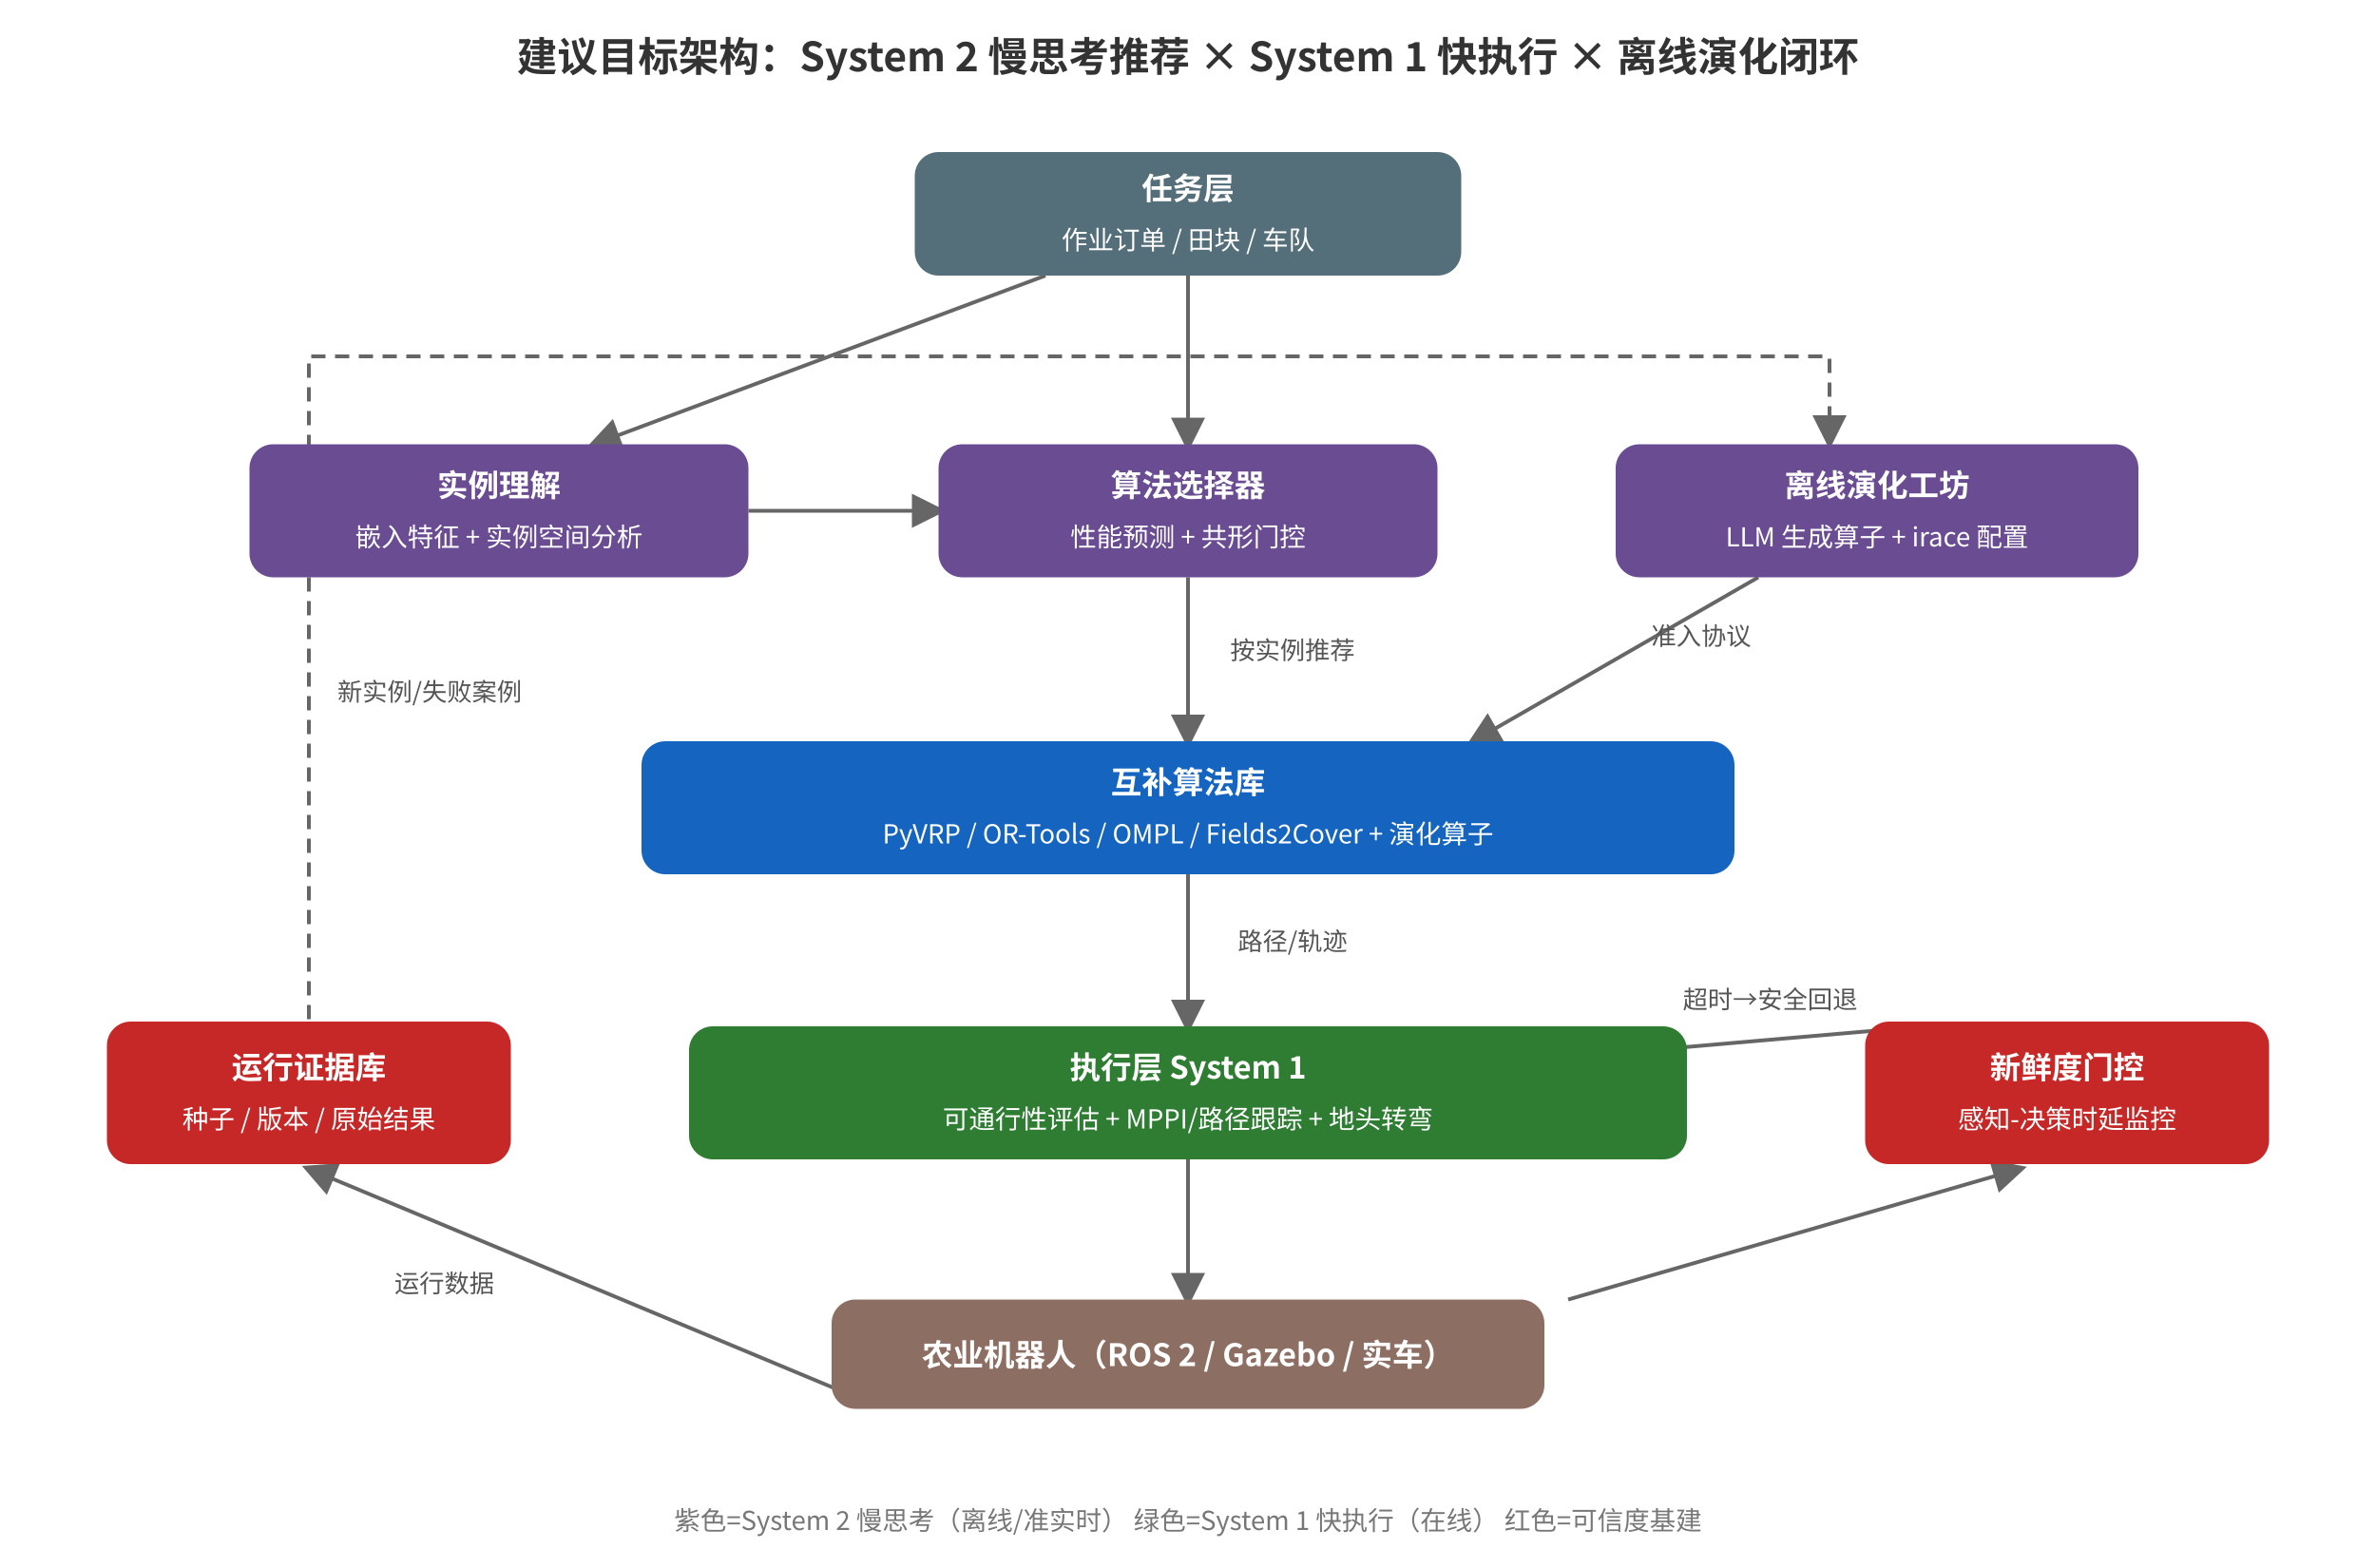
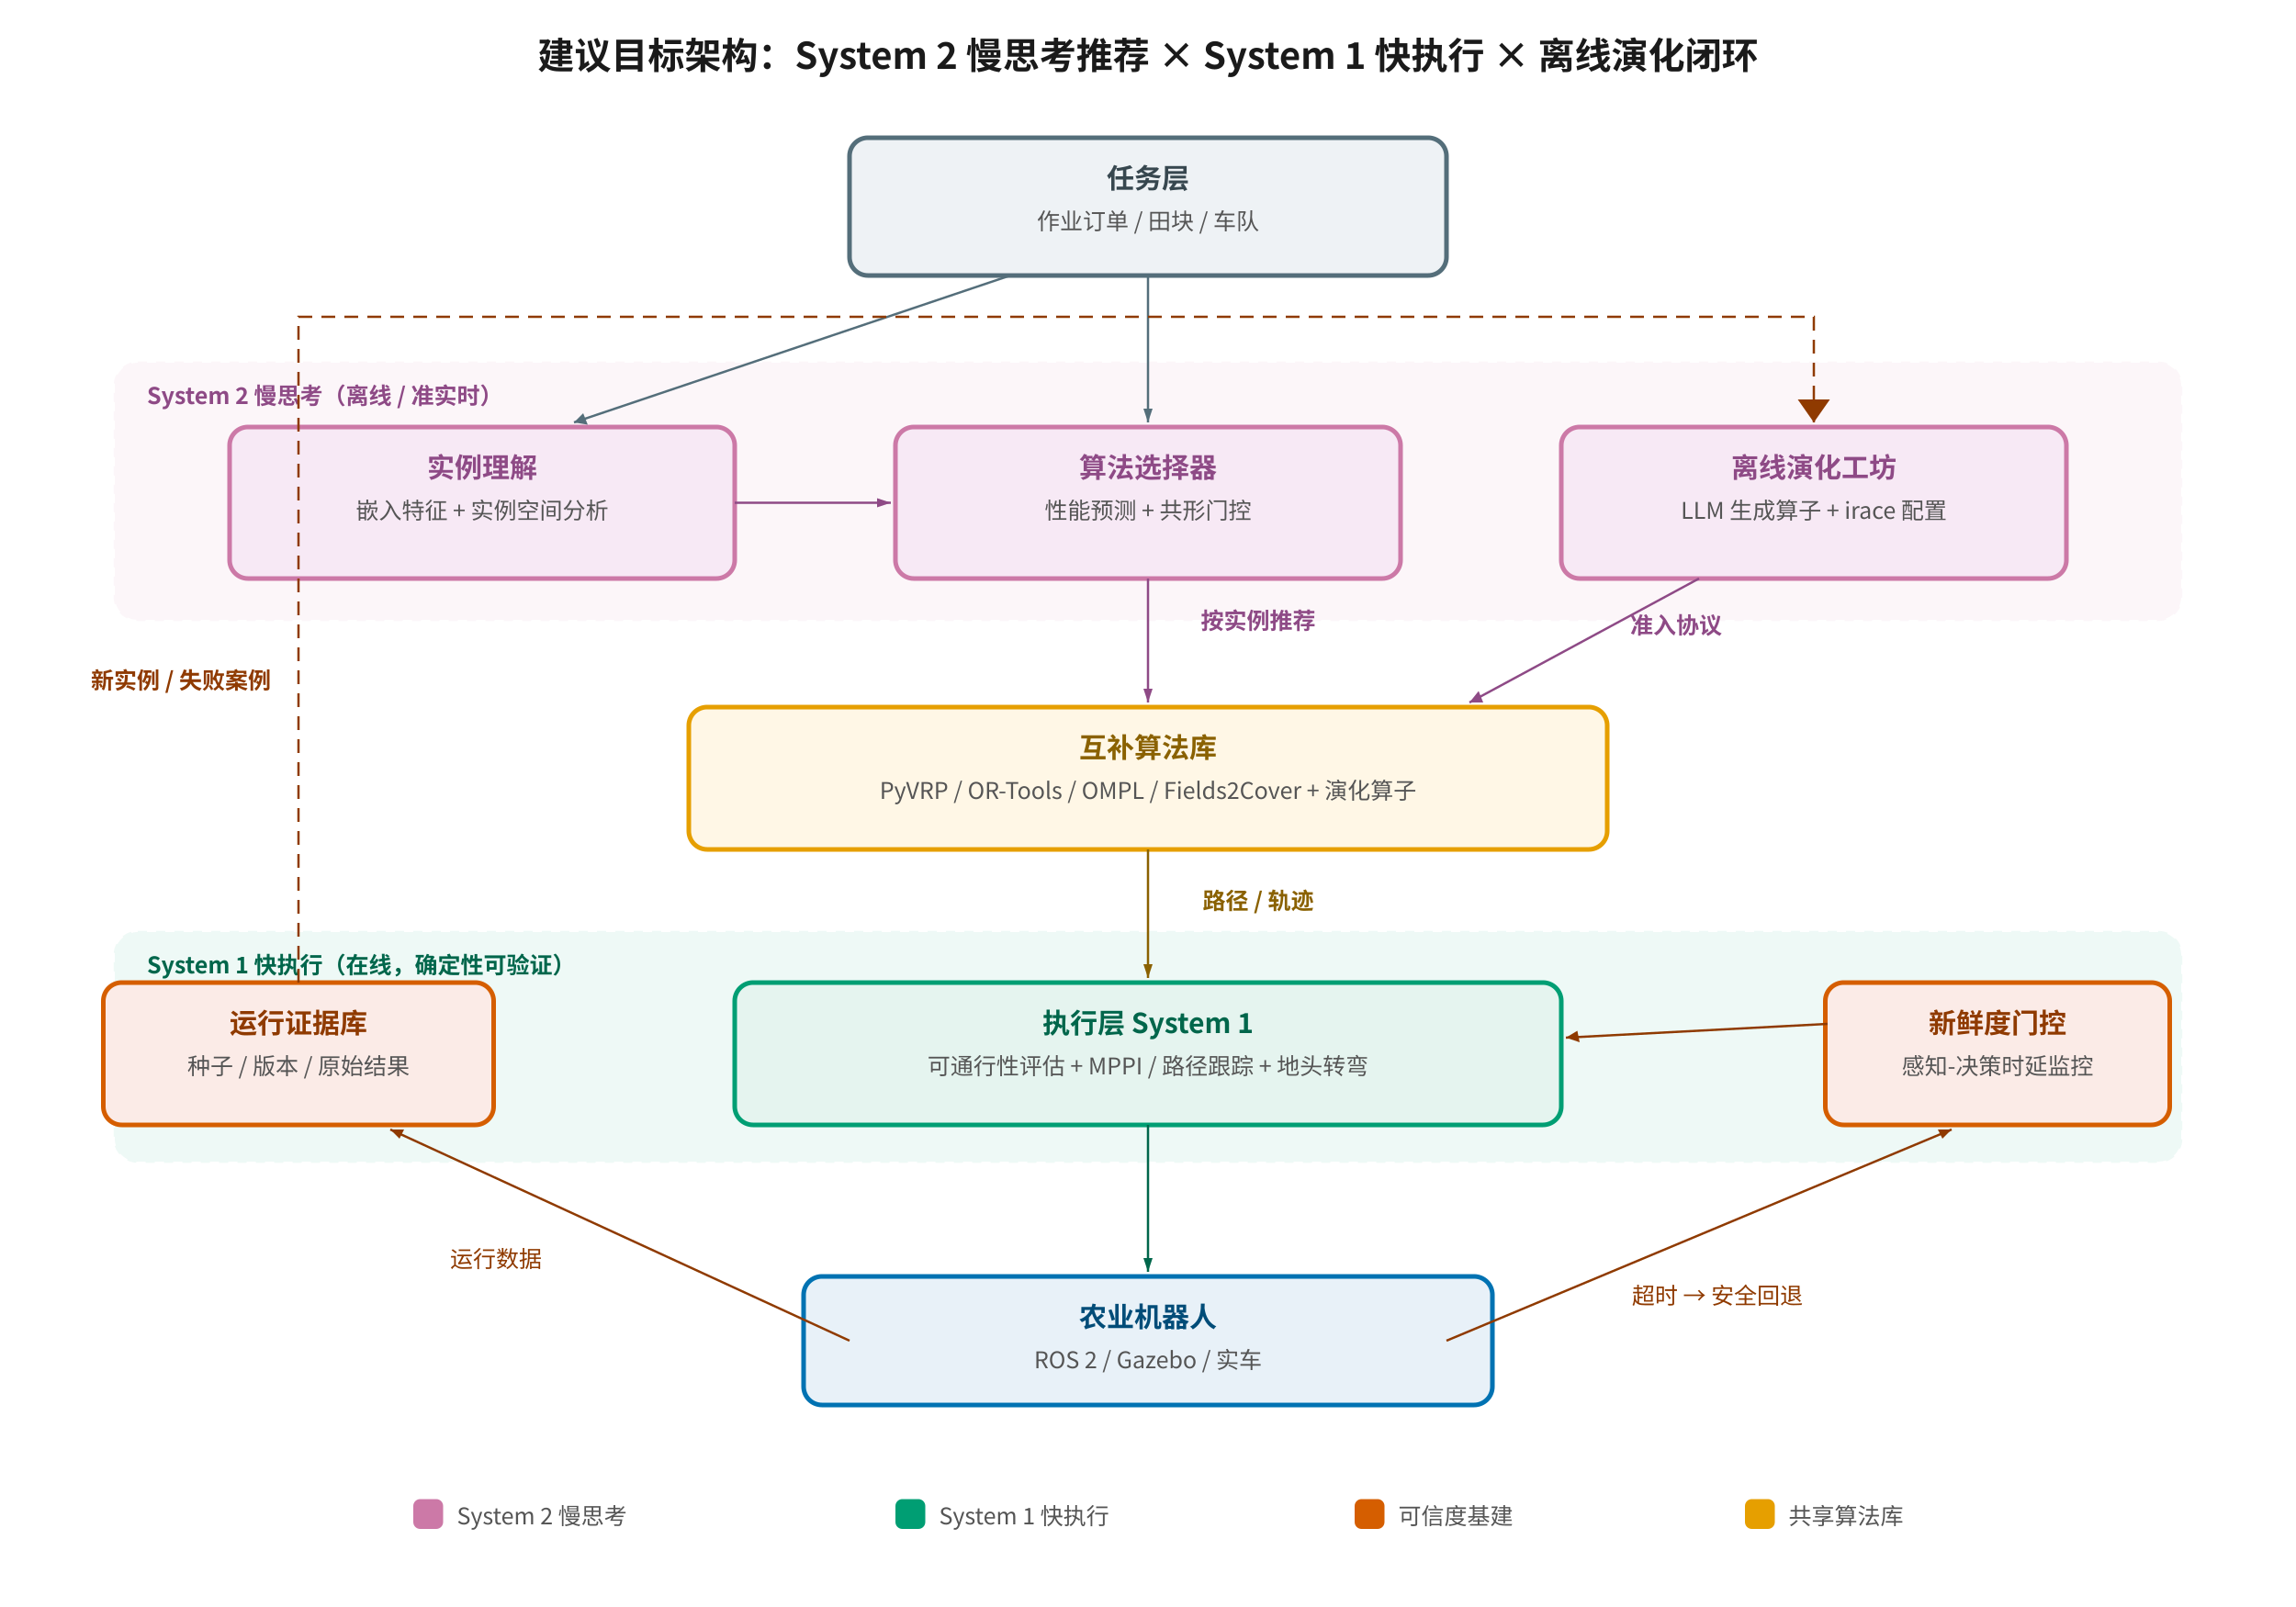
- <svg xmlns="http://www.w3.org/2000/svg" width="1000" height="660" viewBox="0 0 1000 660">
-   <rect width="1000" height="660" fill="#fff" />
-   <text x="500.0" y="30" text-anchor="middle" font-size="17" font-weight="bold" fill="#333" font-family="Noto Sans CJK SC,sans-serif">建议目标架构：System 2 慢思考推荐 × System 1 快执行 × 离线演化闭环</text>
-   <defs>
-     <marker id="ar" markerWidth="9" markerHeight="9" refX="7" refY="4.5" orient="auto">
-       <path d="M0 0L9 4.5L0 9Z" fill="#666" />
-     </marker>
-   </defs>
-   <line x1="440" y1="116" x2="250" y2="187" stroke="#666" stroke-width="1.6" marker-end="url(#ar)" />
-   <line x1="500" y1="116" x2="500" y2="187" stroke="#666" stroke-width="1.6" marker-end="url(#ar)" />
-   <line x1="315" y1="215" x2="395" y2="215" stroke="#666" stroke-width="1.6" marker-end="url(#ar)" />
-   <line x1="740" y1="243" x2="620" y2="312" stroke="#666" stroke-width="1.6" marker-end="url(#ar)" />
-   <text x="716.0" y="271.5" text-anchor="middle" font-size="10.5" fill="#555" font-family="Noto Sans CJK SC,sans-serif">准入协议</text>
-   <line x1="500" y1="243" x2="500" y2="312" stroke="#666" stroke-width="1.6" marker-end="url(#ar)" />
-   <text x="544.0" y="277.5" text-anchor="middle" font-size="10.5" fill="#555" font-family="Noto Sans CJK SC,sans-serif">按实例推荐</text>
-   <line x1="500" y1="368" x2="500" y2="432" stroke="#666" stroke-width="1.6" marker-end="url(#ar)" />
-   <text x="544.0" y="400.0" text-anchor="middle" font-size="10.5" fill="#555" font-family="Noto Sans CJK SC,sans-serif">路径/轨迹</text>
-   <line x1="500" y1="488" x2="500" y2="547" stroke="#666" stroke-width="1.6" marker-end="url(#ar)" />
-   <line x1="360" y1="588" x2="130" y2="492" stroke="#666" stroke-width="1.6" marker-end="url(#ar)" />
-   <text x="187.0" y="544.0" text-anchor="middle" font-size="10.5" fill="#555" font-family="Noto Sans CJK SC,sans-serif">运行数据</text>
-   <path d="M130 429 L130 150 L770 150 L770 186" fill="none" stroke="#666" stroke-width="1.6" stroke-dasharray="6 4" marker-end="url(#ar)" />
-   <text x="142.0" y="295.0" text-anchor="start" font-size="10.5" fill="#555" font-family="Noto Sans CJK SC,sans-serif">新实例/失败案例</text>
-   <line x1="810" y1="432" x2="660" y2="445" stroke="#666" stroke-width="1.6" marker-end="url(#ar)" />
-   <text x="745.0" y="424.5" text-anchor="middle" font-size="10.5" fill="#555" font-family="Noto Sans CJK SC,sans-serif">超时→安全回退</text>
-   <line x1="660" y1="547" x2="850" y2="492" stroke="#666" stroke-width="1.6" marker-end="url(#ar)" />
-   <rect x="385.0" y="64.0" width="230" height="52" rx="10" fill="#546E7A" />
-   <text x="500.0" y="84.0" text-anchor="middle" font-size="13" fill="#fff" font-family="Noto Sans CJK SC,sans-serif" font-weight="bold">任务层</text>
-   <text x="500.0" y="105.0" text-anchor="middle" font-size="11" fill="#fff" font-family="Noto Sans CJK SC,sans-serif">作业订单 / 田块 / 车队</text>
-   <rect x="105.0" y="187.0" width="210" height="56" rx="10" fill="#6A4C93" />
-   <text x="210.0" y="209.0" text-anchor="middle" font-size="13" fill="#fff" font-family="Noto Sans CJK SC,sans-serif" font-weight="bold">实例理解</text>
-   <text x="210.0" y="230.0" text-anchor="middle" font-size="11" fill="#fff" font-family="Noto Sans CJK SC,sans-serif">嵌入特征 + 实例空间分析</text>
-   <rect x="395.0" y="187.0" width="210" height="56" rx="10" fill="#6A4C93" />
-   <text x="500.0" y="209.0" text-anchor="middle" font-size="13" fill="#fff" font-family="Noto Sans CJK SC,sans-serif" font-weight="bold">算法选择器</text>
-   <text x="500.0" y="230.0" text-anchor="middle" font-size="11" fill="#fff" font-family="Noto Sans CJK SC,sans-serif">性能预测 + 共形门控</text>
-   <rect x="680.0" y="187.0" width="220" height="56" rx="10" fill="#6A4C93" />
-   <text x="790.0" y="209.0" text-anchor="middle" font-size="13" fill="#fff" font-family="Noto Sans CJK SC,sans-serif" font-weight="bold">离线演化工坊</text>
-   <text x="790.0" y="230.0" text-anchor="middle" font-size="11" fill="#fff" font-family="Noto Sans CJK SC,sans-serif">LLM 生成算子 + irace 配置</text>
-   <rect x="270.0" y="312.0" width="460" height="56" rx="10" fill="#1565C0" />
-   <text x="500.0" y="334.0" text-anchor="middle" font-size="13" fill="#fff" font-family="Noto Sans CJK SC,sans-serif" font-weight="bold">互补算法库</text>
-   <text x="500.0" y="355.0" text-anchor="middle" font-size="11" fill="#fff" font-family="Noto Sans CJK SC,sans-serif">PyVRP / OR-Tools / OMPL / Fields2Cover + 演化算子</text>
-   <rect x="290.0" y="432.0" width="420" height="56" rx="10" fill="#2E7D32" />
-   <text x="500.0" y="454.0" text-anchor="middle" font-size="13" fill="#fff" font-family="Noto Sans CJK SC,sans-serif" font-weight="bold">执行层 System 1</text>
-   <text x="500.0" y="475.0" text-anchor="middle" font-size="11" fill="#fff" font-family="Noto Sans CJK SC,sans-serif">可通行性评估 + MPPI/路径跟踪 + 地头转弯</text>
-   <rect x="350.0" y="547.0" width="300" height="46" rx="10" fill="#8D6E63" />
-   <text x="500.0" y="575.0" text-anchor="middle" font-size="13" fill="#fff" font-family="Noto Sans CJK SC,sans-serif" font-weight="bold">农业机器人（ROS 2 / Gazebo / 实车）</text>
-   <rect x="45.0" y="430.0" width="170" height="60" rx="10" fill="#C62828" />
-   <text x="130.0" y="454.0" text-anchor="middle" font-size="13" fill="#fff" font-family="Noto Sans CJK SC,sans-serif" font-weight="bold">运行证据库</text>
-   <text x="130.0" y="475.0" text-anchor="middle" font-size="11" fill="#fff" font-family="Noto Sans CJK SC,sans-serif">种子 / 版本 / 原始结果</text>
-   <rect x="785.0" y="430.0" width="170" height="60" rx="10" fill="#C62828" />
-   <text x="870.0" y="454.0" text-anchor="middle" font-size="13" fill="#fff" font-family="Noto Sans CJK SC,sans-serif" font-weight="bold">新鲜度门控</text>
-   <text x="870.0" y="475.0" text-anchor="middle" font-size="11" fill="#fff" font-family="Noto Sans CJK SC,sans-serif">感知-决策时延监控</text>
-   <text x="500.0" y="644.0" text-anchor="middle" font-size="11" fill="#777" font-family="Noto Sans CJK SC,sans-serif">紫色=System 2 慢思考（离线/准实时）  绿色=System 1 快执行（在线）  红色=可信度基建</text>
+ <svg xmlns="http://www.w3.org/2000/svg" width="1000" height="700" viewBox="0 0 1000 700">
+   <rect width="1000" height="700" fill="#fff" />
+   <text x="500" y="30" text-anchor="middle" font-size="16" fill="#1a1a1a" font-weight="700" font-family="Noto Sans CJK SC,Noto Sans,Helvetica,Arial,sans-serif">建议目标架构：System 2 慢思考推荐 × System 1 快执行 × 离线演化闭环</text>
+   <rect x="50" y="158" width="900" height="112" fill="#CC79A7" rx="10" opacity="0.07" stroke="#CC79A7" stroke-width="1" stroke-dasharray="4,4" />
+   <text x="64" y="176" text-anchor="start" font-size="10" fill="#8E4A86" font-weight="700" font-family="Noto Sans CJK SC,Noto Sans,Helvetica,Arial,sans-serif">System 2 慢思考（离线 / 准实时）</text>
+   <rect x="50" y="406" width="900" height="100" fill="#009E73" rx="10" opacity="0.07" stroke="#009E73" stroke-width="1" stroke-dasharray="4,4" />
+   <text x="64" y="424" text-anchor="start" font-size="10" fill="#00664B" font-weight="700" font-family="Noto Sans CJK SC,Noto Sans,Helvetica,Arial,sans-serif">System 1 快执行（在线，确定性可验证）</text>
+   <rect x="370" y="60" width="260" height="60" fill="#EEF2F5" rx="8" stroke="#546E7A" stroke-width="2" />
+   <text x="500" y="82" text-anchor="middle" font-size="12" fill="#37474F" font-weight="700" font-family="Noto Sans CJK SC,Noto Sans,Helvetica,Arial,sans-serif">任务层</text>
+   <text x="500" y="100" text-anchor="middle" font-size="10" fill="#555555" font-family="Noto Sans CJK SC,Noto Sans,Helvetica,Arial,sans-serif">作业订单 / 田块 / 车队</text>
+   <rect x="100" y="186" width="220" height="66" fill="#F7E9F5" rx="8" stroke="#CC79A7" stroke-width="2" />
+   <text x="210" y="208" text-anchor="middle" font-size="12" fill="#8E4A86" font-weight="700" font-family="Noto Sans CJK SC,Noto Sans,Helvetica,Arial,sans-serif">实例理解</text>
+   <text x="210" y="226" text-anchor="middle" font-size="10" fill="#555555" font-family="Noto Sans CJK SC,Noto Sans,Helvetica,Arial,sans-serif">嵌入特征 + 实例空间分析</text>
+   <rect x="390" y="186" width="220" height="66" fill="#F7E9F5" rx="8" stroke="#CC79A7" stroke-width="2" />
+   <text x="500" y="208" text-anchor="middle" font-size="12" fill="#8E4A86" font-weight="700" font-family="Noto Sans CJK SC,Noto Sans,Helvetica,Arial,sans-serif">算法选择器</text>
+   <text x="500" y="226" text-anchor="middle" font-size="10" fill="#555555" font-family="Noto Sans CJK SC,Noto Sans,Helvetica,Arial,sans-serif">性能预测 + 共形门控</text>
+   <rect x="680" y="186" width="220" height="66" fill="#F7E9F5" rx="8" stroke="#CC79A7" stroke-width="2" />
+   <text x="790" y="208" text-anchor="middle" font-size="12" fill="#8E4A86" font-weight="700" font-family="Noto Sans CJK SC,Noto Sans,Helvetica,Arial,sans-serif">离线演化工坊</text>
+   <text x="790" y="226" text-anchor="middle" font-size="10" fill="#555555" font-family="Noto Sans CJK SC,Noto Sans,Helvetica,Arial,sans-serif">LLM 生成算子 + irace 配置</text>
+   <rect x="300" y="308" width="400" height="62" fill="#FFF7E6" rx="8" stroke="#E69F00" stroke-width="2" />
+   <text x="500" y="330" text-anchor="middle" font-size="12" fill="#8A6100" font-weight="700" font-family="Noto Sans CJK SC,Noto Sans,Helvetica,Arial,sans-serif">互补算法库</text>
+   <text x="500" y="348" text-anchor="middle" font-size="10" fill="#555555" font-family="Noto Sans CJK SC,Noto Sans,Helvetica,Arial,sans-serif">PyVRP / OR-Tools / OMPL / Fields2Cover + 演化算子</text>
+   <rect x="320" y="428" width="360" height="62" fill="#E5F4EF" rx="8" stroke="#009E73" stroke-width="2" />
+   <text x="500" y="450" text-anchor="middle" font-size="12" fill="#00664B" font-weight="700" font-family="Noto Sans CJK SC,Noto Sans,Helvetica,Arial,sans-serif">执行层 System 1</text>
+   <text x="500" y="468" text-anchor="middle" font-size="10" fill="#555555" font-family="Noto Sans CJK SC,Noto Sans,Helvetica,Arial,sans-serif">可通行性评估 + MPPI / 路径跟踪 + 地头转弯</text>
+   <rect x="795" y="428" width="150" height="62" fill="#FBEBE7" rx="8" stroke="#D55E00" stroke-width="2" />
+   <text x="870" y="450" text-anchor="middle" font-size="12" fill="#8F3A00" font-weight="700" font-family="Noto Sans CJK SC,Noto Sans,Helvetica,Arial,sans-serif">新鲜度门控</text>
+   <text x="870" y="468" text-anchor="middle" font-size="10" fill="#555555" font-family="Noto Sans CJK SC,Noto Sans,Helvetica,Arial,sans-serif">感知-决策时延监控</text>
+   <rect x="45" y="428" width="170" height="62" fill="#FBEBE7" rx="8" stroke="#D55E00" stroke-width="2" />
+   <text x="130" y="450" text-anchor="middle" font-size="12" fill="#8F3A00" font-weight="700" font-family="Noto Sans CJK SC,Noto Sans,Helvetica,Arial,sans-serif">运行证据库</text>
+   <text x="130" y="468" text-anchor="middle" font-size="10" fill="#555555" font-family="Noto Sans CJK SC,Noto Sans,Helvetica,Arial,sans-serif">种子 / 版本 / 原始结果</text>
+   <rect x="350" y="556" width="300" height="56" fill="#E8F1F8" rx="8" stroke="#0072B2" stroke-width="2" />
+   <text x="500" y="578" text-anchor="middle" font-size="12" fill="#004C78" font-weight="700" font-family="Noto Sans CJK SC,Noto Sans,Helvetica,Arial,sans-serif">农业机器人</text>
+   <text x="500" y="596" text-anchor="middle" font-size="10" fill="#555555" font-family="Noto Sans CJK SC,Noto Sans,Helvetica,Arial,sans-serif">ROS 2 / Gazebo / 实车</text>
+   <line x1="440" y1="120" x2="250" y2="184" stroke="#546E7A" stroke-width="1" />
+   <polygon points="250,184 254,180 256,185" fill="#546E7A" opacity="1" />
+   <line x1="500" y1="120" x2="500" y2="184" stroke="#546E7A" stroke-width="1" />
+   <polygon points="500,184 498,178 502,178" fill="#546E7A" opacity="1" />
+   <line x1="320" y1="219" x2="388" y2="219" stroke="#8E4A86" stroke-width="1" />
+   <polygon points="388,219 382,221 382,217" fill="#8E4A86" opacity="1" />
+   <line x1="740" y1="252" x2="640" y2="306" stroke="#8E4A86" stroke-width="1" />
+   <polygon points="640,306 644,301 646,306" fill="#8E4A86" opacity="1" />
+   <text x="730" y="276" text-anchor="middle" font-size="10" fill="#8E4A86" font-weight="700" font-family="Noto Sans CJK SC,Noto Sans,Helvetica,Arial,sans-serif">准入协议</text>
+   <line x1="500" y1="252" x2="500" y2="306" stroke="#8E4A86" stroke-width="1" />
+   <polygon points="500,306 498,300 502,300" fill="#8E4A86" opacity="1" />
+   <text x="548" y="274" text-anchor="middle" font-size="10" fill="#8E4A86" font-weight="700" font-family="Noto Sans CJK SC,Noto Sans,Helvetica,Arial,sans-serif">按实例推荐</text>
+   <line x1="500" y1="370" x2="500" y2="426" stroke="#8A6100" stroke-width="1" />
+   <polygon points="500,426 498,420 502,420" fill="#8A6100" opacity="1" />
+   <text x="548" y="396" text-anchor="middle" font-size="10" fill="#8A6100" font-weight="700" font-family="Noto Sans CJK SC,Noto Sans,Helvetica,Arial,sans-serif">路径 / 轨迹</text>
+   <line x1="500" y1="490" x2="500" y2="554" stroke="#00664B" stroke-width="1" />
+   <polygon points="500,554 498,548 502,548" fill="#00664B" opacity="1" />
+   <line x1="370" y1="584" x2="170" y2="492" stroke="#8F3A00" stroke-width="1" />
+   <polygon points="170,492 176,492 174,496" fill="#8F3A00" opacity="1" />
+   <text x="216" y="552" text-anchor="middle" font-size="10" fill="#8F3A00" font-family="Noto Sans CJK SC,Noto Sans,Helvetica,Arial,sans-serif">运行数据</text>
+   <line x1="796" y1="446" x2="682" y2="452" stroke="#8F3A00" stroke-width="1" />
+   <polygon points="682,452 687,449 688,454" fill="#8F3A00" opacity="1" />
+   <line x1="630" y1="584" x2="850" y2="492" stroke="#8F3A00" stroke-width="1" />
+   <polygon points="850,492 846,496 844,492" fill="#8F3A00" opacity="1" />
+   <text x="748" y="568" text-anchor="middle" font-size="10" fill="#8F3A00" font-family="Noto Sans CJK SC,Noto Sans,Helvetica,Arial,sans-serif">超时 → 安全回退</text>
+   <path d="M130 428 L130 138 L790 138 L790 184" stroke="#8F3A00" stroke-width="1" fill="none" stroke-dasharray="6,4" />
+   <polygon points="790,184 783,174 797,174" fill="#8F3A00" opacity="1" />
+   <text x="118" y="300" text-anchor="end" font-size="10" fill="#8F3A00" font-weight="700" font-family="Noto Sans CJK SC,Noto Sans,Helvetica,Arial,sans-serif">新实例 / 失败案例</text>
+   <rect x="180" y="653" width="13" height="13" fill="#CC79A7" rx="3" />
+   <text x="199" y="664" text-anchor="start" font-size="10" fill="#555555" font-family="Noto Sans CJK SC,Noto Sans,Helvetica,Arial,sans-serif">System 2 慢思考</text>
+   <rect x="390" y="653" width="13" height="13" fill="#009E73" rx="3" />
+   <text x="409" y="664" text-anchor="start" font-size="10" fill="#555555" font-family="Noto Sans CJK SC,Noto Sans,Helvetica,Arial,sans-serif">System 1 快执行</text>
+   <rect x="590" y="653" width="13" height="13" fill="#D55E00" rx="3" />
+   <text x="609" y="664" text-anchor="start" font-size="10" fill="#555555" font-family="Noto Sans CJK SC,Noto Sans,Helvetica,Arial,sans-serif">可信度基建</text>
+   <rect x="760" y="653" width="13" height="13" fill="#E69F00" rx="3" />
+   <text x="779" y="664" text-anchor="start" font-size="10" fill="#555555" font-family="Noto Sans CJK SC,Noto Sans,Helvetica,Arial,sans-serif">共享算法库</text>
</svg>
